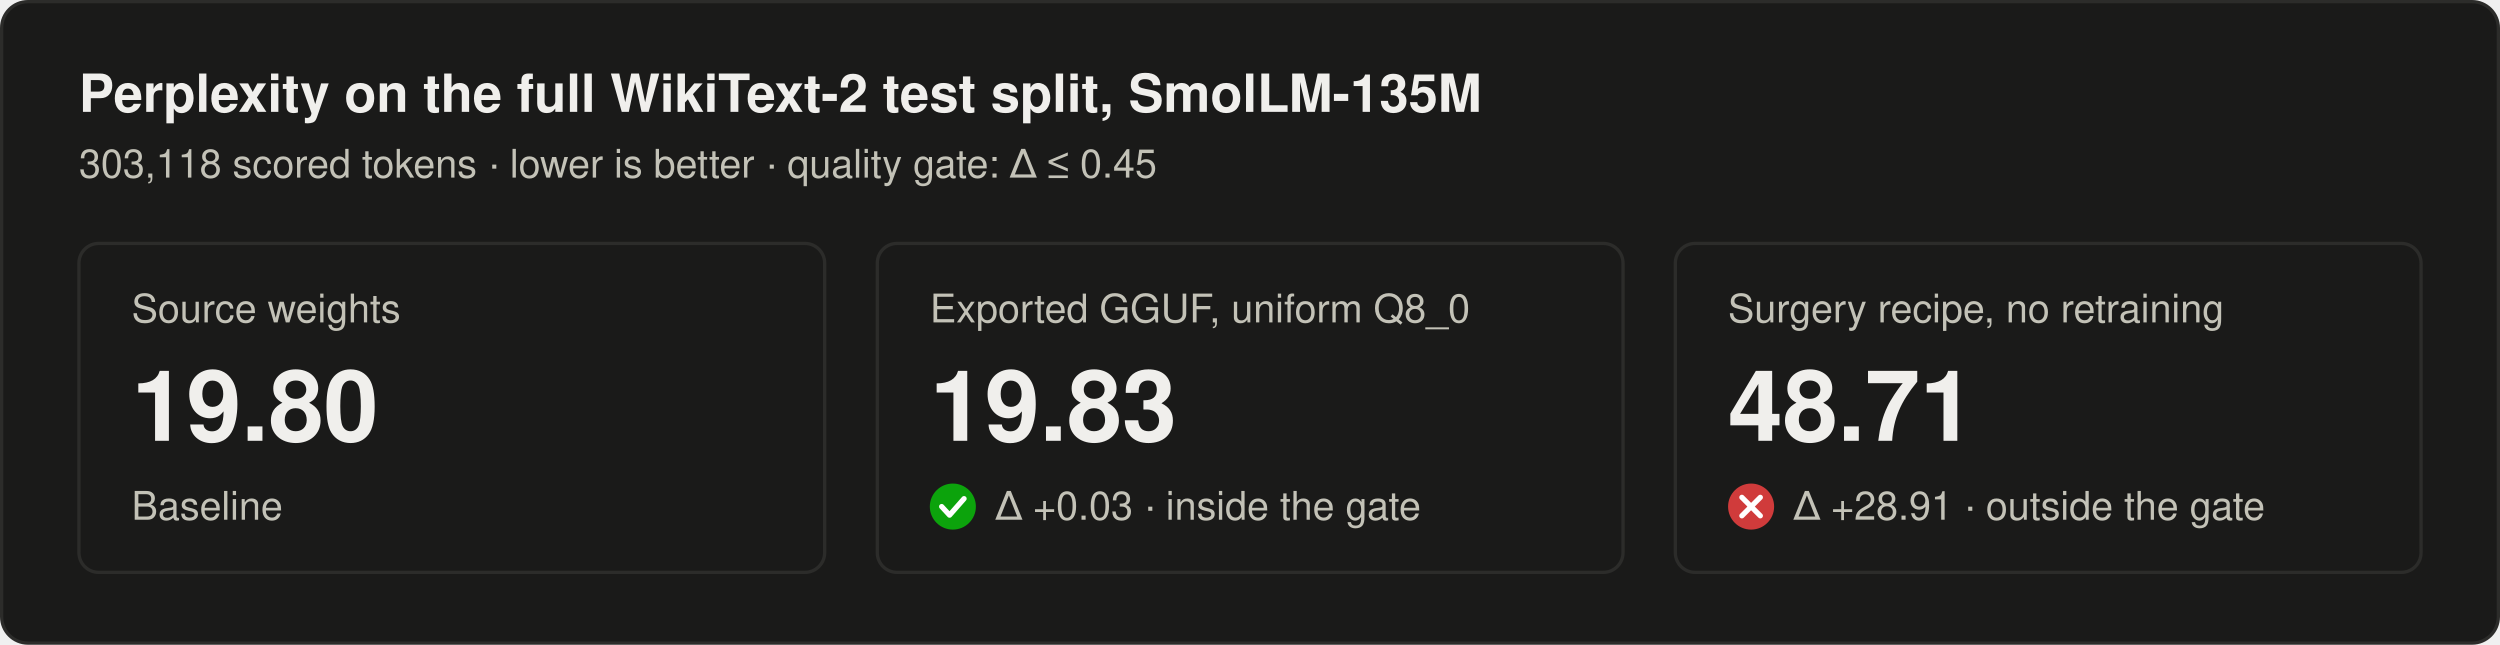
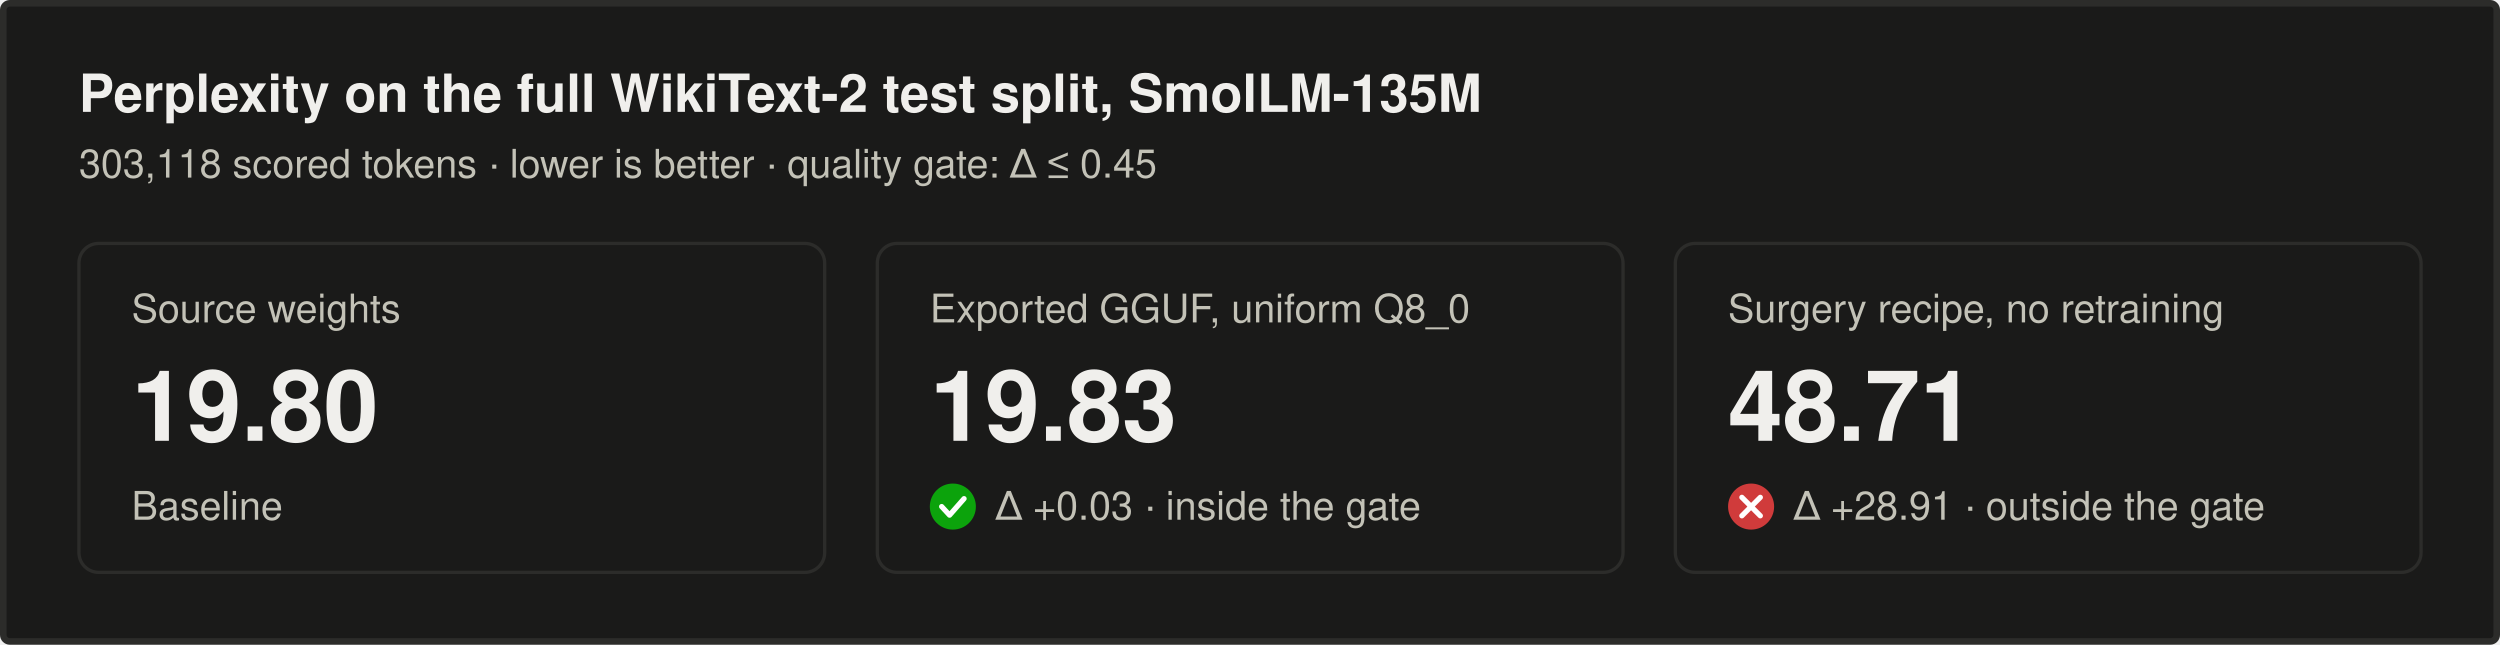
<svg xmlns="http://www.w3.org/2000/svg" viewBox="0 0 760 196" width="760" height="196" role="img" font-family="system-ui, -apple-system, &quot;Segoe UI&quot;, Helvetica, Arial, sans-serif">
-   <rect x="0.5" y="0.5" width="759" height="195" rx="8" fill="#1a1a19" stroke="#2c2c2a" />
+   <rect x="1" y="1" width="758" height="194" rx="2" stroke-width="2" fill="#1a1a19" stroke="#2c2c2a" />
  <text x="24.0" y="34.0" font-size="16" font-weight="600" fill="#f0efec" text-anchor="start">Perplexity on the full WikiText-2 test split, SmolLM-135M</text>
  <text x="24.0" y="54.0" font-size="12" font-weight="400" fill="#c3c2b7" text-anchor="start">303,118 scored tokens · lower is better · quality gate: Δ ≤ 0.45</text>
  <rect x="24.0" y="74" width="226.7" height="100" rx="6" fill="none" stroke="#2c2c2a" />
  <text x="40.0" y="98.0" font-size="12" font-weight="400" fill="#c3c2b7" text-anchor="start">Source weights</text>
  <text x="40.0" y="134.0" font-size="30" font-weight="600" fill="#f0efec" text-anchor="start">19.80</text>
  <text x="40.0" y="158.0" font-size="12" font-weight="400" fill="#c3c2b7" text-anchor="start">Baseline</text>
  <rect x="266.7" y="74" width="226.7" height="100" rx="6" fill="none" stroke="#2c2c2a" />
  <text x="282.7" y="98.0" font-size="12" font-weight="400" fill="#c3c2b7" text-anchor="start">Exported GGUF, uniform Q8_0</text>
  <text x="282.7" y="134.0" font-size="30" font-weight="600" fill="#f0efec" text-anchor="start">19.83</text>
  <circle cx="289.667" cy="154" r="7" fill="#0ca30c" />
  <path d="M286.267,154 l2.4,2.6 l4.4,-5" fill="none" stroke="#ffffff" stroke-width="1.6" stroke-linecap="round" stroke-linejoin="round" />
  <text x="302.7" y="158.0" font-size="12" font-weight="400" fill="#c3c2b7" text-anchor="start">Δ +0.03 · inside the gate</text>
  <rect x="509.3" y="74" width="226.7" height="100" rx="6" fill="none" stroke="#2c2c2a" />
  <text x="525.3" y="98.0" font-size="12" font-weight="400" fill="#c3c2b7" text-anchor="start">Surgery recipe, no retraining</text>
  <text x="525.3" y="134.0" font-size="30" font-weight="600" fill="#f0efec" text-anchor="start">48.71</text>
  <circle cx="532.333" cy="154" r="7" fill="#d03b3b" />
  <path d="M529.533,151.2 l5.6,5.6 M535.133,151.2 l-5.6,5.6" fill="none" stroke="#ffffff" stroke-width="1.6" stroke-linecap="round" stroke-linejoin="round" />
  <text x="545.3" y="158.0" font-size="12" font-weight="400" fill="#c3c2b7" text-anchor="start">Δ +28.91 · outside the gate</text>
</svg>
